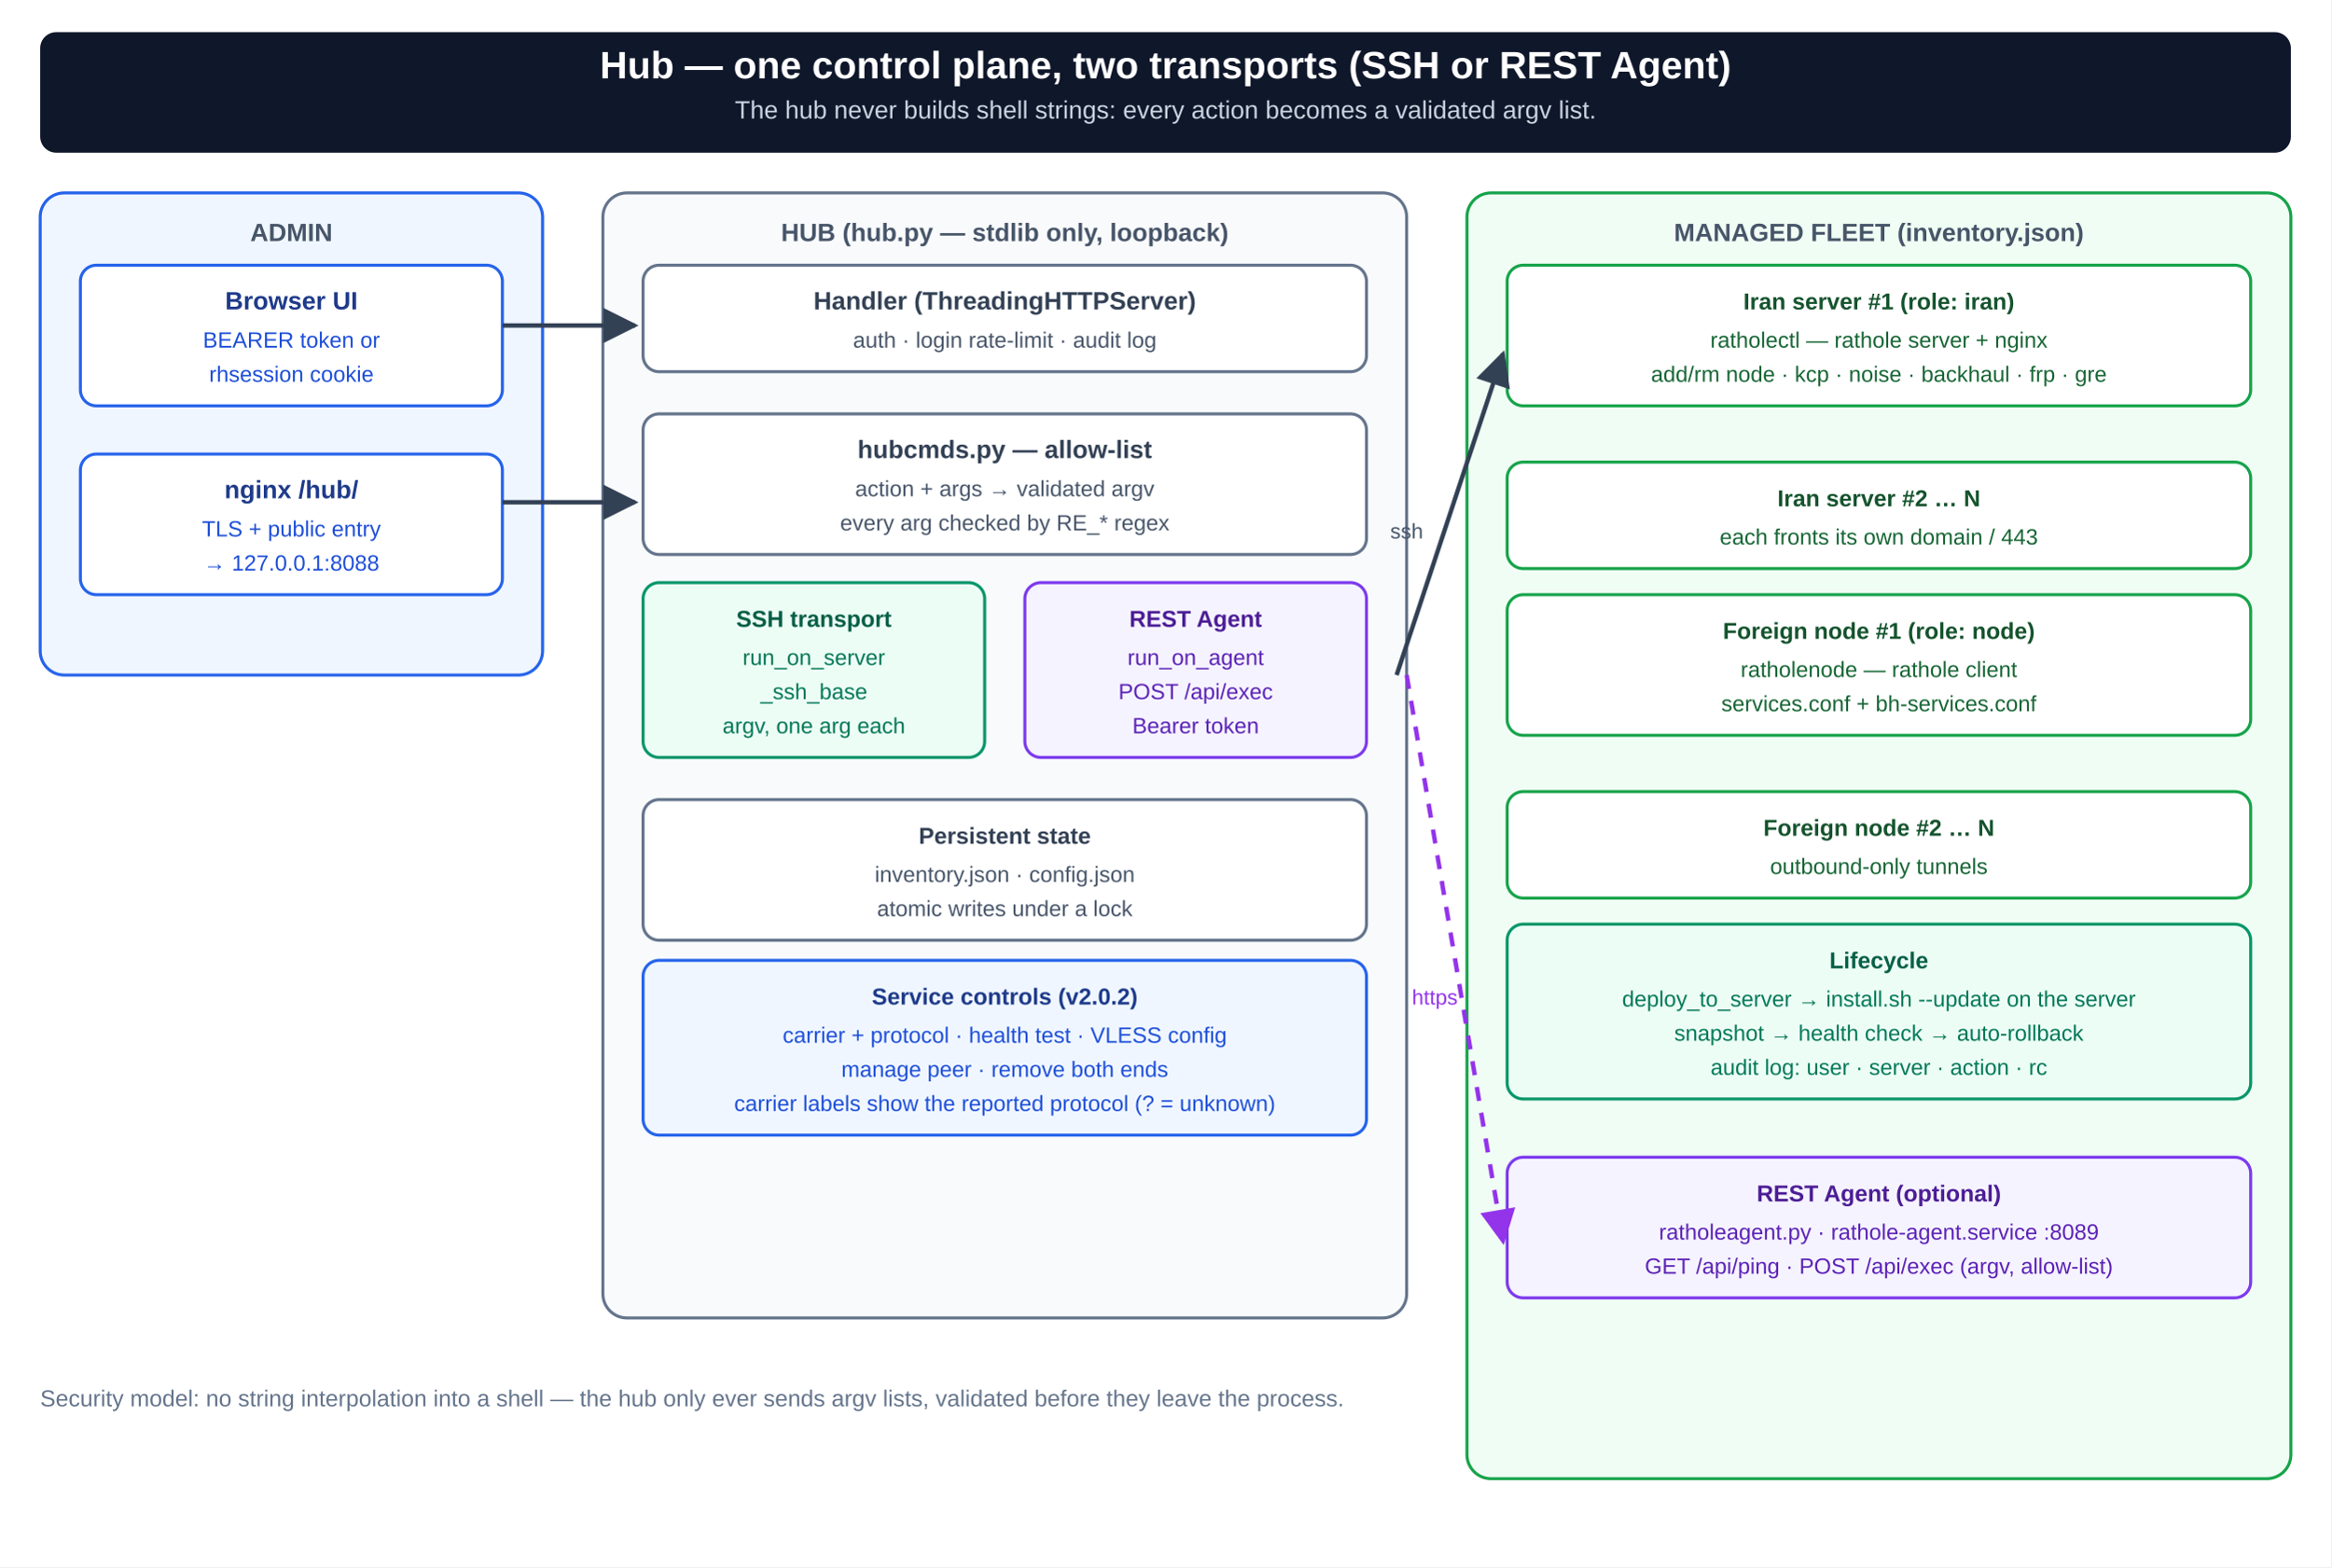
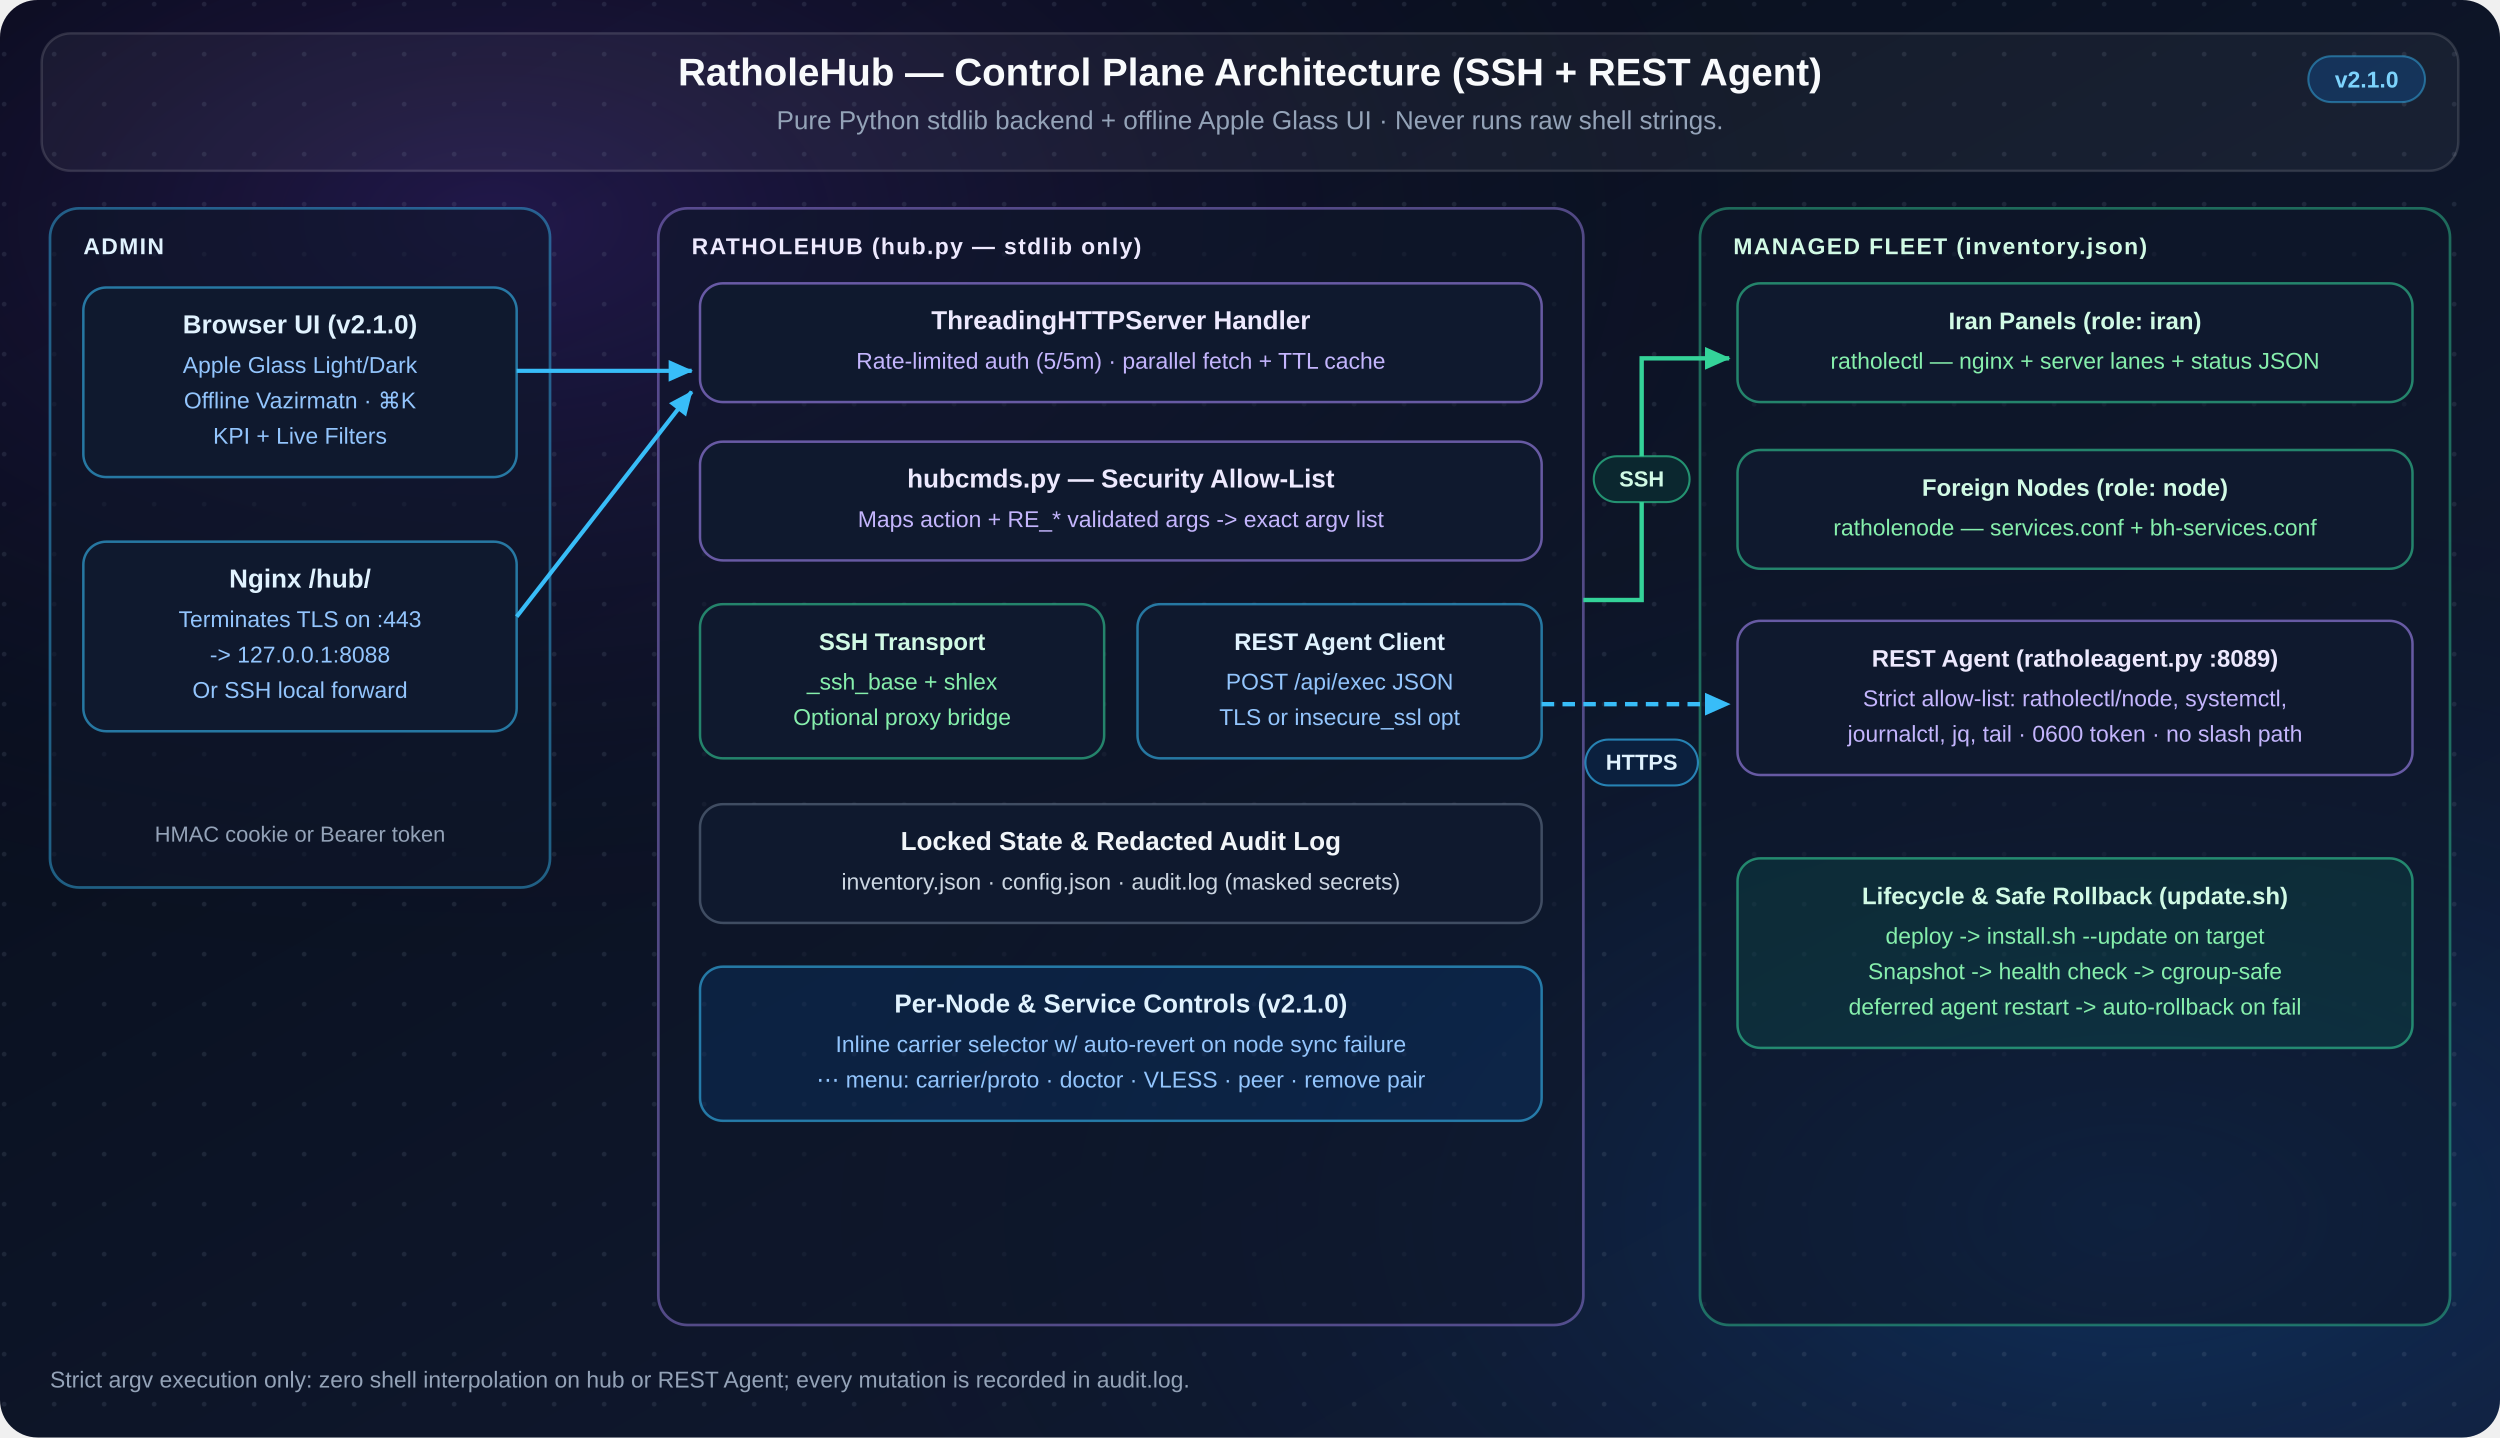
- <svg xmlns="http://www.w3.org/2000/svg" viewBox="0 0 1160 780" font-family="Segoe UI, Arial, sans-serif">
+ <svg xmlns="http://www.w3.org/2000/svg" viewBox="0 0 1200 690" width="1200" height="690" font-family="Segoe UI, system-ui, -apple-system, Arial, sans-serif">
  <defs>
-     <marker id="arr" viewBox="0 0 10 10" refX="9" refY="5" markerWidth="8" markerHeight="8" orient="auto-start-reverse">
-       <path d="M0,0 L10,5 L0,10 z" fill="#334155" />
+     <linearGradient id="bgGrad" x1="0%" y1="0%" x2="100%" y2="100%">
+       <stop offset="0%" stop-color="#060b16" />
+       <stop offset="52%" stop-color="#0d1528" />
+       <stop offset="100%" stop-color="#121c36" />
+     </linearGradient>
+     <radialGradient id="orbA" cx="20%" cy="15%" r="55%">
+       <stop offset="0%" stop-color="rgba(124,58,237,0.22)" />
+       <stop offset="100%" stop-color="rgba(0,0,0,0)" />
+     </radialGradient>
+     <radialGradient id="orbB" cx="85%" cy="85%" r="55%">
+       <stop offset="0%" stop-color="rgba(10,132,255,0.20)" />
+       <stop offset="100%" stop-color="rgba(0,0,0,0)" />
+     </radialGradient>
+     <pattern id="dotGrid" width="24" height="24" patternUnits="userSpaceOnUse">
+       <circle cx="2" cy="2" r="1.15" fill="rgba(148,163,184,0.13)" />
+     </pattern>
+     <marker id="arr" viewBox="0 0 10 10" refX="8.5" refY="5" markerWidth="6.5" markerHeight="6.5" orient="auto">
+       <path d="M0,1 L9,5 L0,9 z" fill="#38bdf8" />
    </marker>
-     <marker id="arrU" viewBox="0 0 10 10" refX="9" refY="5" markerWidth="8" markerHeight="8" orient="auto-start-reverse">
-       <path d="M0,0 L10,5 L0,10 z" fill="#9333ea" />
+     <marker id="arrV" viewBox="0 0 10 10" refX="8.5" refY="5" markerWidth="6.5" markerHeight="6.5" orient="auto">
+       <path d="M0,1 L9,5 L0,9 z" fill="#a78bfa" />
    </marker>
-     <marker id="arrB" viewBox="0 0 10 10" refX="9" refY="5" markerWidth="8" markerHeight="8" orient="auto-start-reverse">
-       <path d="M0,0 L10,5 L0,10 z" fill="#0284c7" />
+     <marker id="arrG" viewBox="0 0 10 10" refX="8.5" refY="5" markerWidth="6.5" markerHeight="6.5" orient="auto">
+       <path d="M0,1 L9,5 L0,9 z" fill="#34d399" />
+     </marker>
+     <marker id="arrR" viewBox="0 0 10 10" refX="8.5" refY="5" markerWidth="6.5" markerHeight="6.5" orient="auto">
+       <path d="M0,1 L9,5 L0,9 z" fill="#fb7185" />
+     </marker>
+     <marker id="arrN" viewBox="0 0 10 10" refX="8.5" refY="5" markerWidth="6.5" markerHeight="6.5" orient="auto">
+       <path d="M0,1 L9,5 L0,9 z" fill="#64748b" />
    </marker>
  </defs>
-   <rect x="0" y="0" width="1160" height="780" fill="#ffffff" />
-   <rect x="20" y="16" width="1120" height="60" rx="8" fill="#0f172a" />
-   <text x="580" y="39" text-anchor="middle" fill="#ffffff" font-size="19" font-weight="bold">Hub — one control plane, two transports (SSH or REST Agent)</text>
-   <text x="580" y="59" text-anchor="middle" fill="#cbd5e1" font-size="12.5">The hub never builds shell strings: every action becomes a validated argv list.</text>
-   <rect x="20" y="96" width="250" height="240" rx="12" fill="#eff6ff" stroke="#2563eb" stroke-width="1.5" />
-   <text x="145" y="120" text-anchor="middle" font-size="12.5" font-weight="bold" fill="#475569">ADMIN</text>
-   <rect x="40" y="132" width="210" height="70" rx="8" fill="#ffffff" stroke="#2563eb" stroke-width="1.5" />
-   <text x="145.0" y="154" text-anchor="middle" font-size="12.5" font-weight="bold" fill="#1e3a8a">Browser UI</text>
-   <text x="145.0" y="173" text-anchor="middle" font-size="11" fill="#1d4ed8">BEARER token or</text>
-   <text x="145.0" y="190" text-anchor="middle" font-size="11" fill="#1d4ed8">rhsession cookie</text>
-   <rect x="40" y="226" width="210" height="70" rx="8" fill="#ffffff" stroke="#2563eb" stroke-width="1.5" />
-   <text x="145.0" y="248" text-anchor="middle" font-size="12.5" font-weight="bold" fill="#1e3a8a">nginx /hub/</text>
-   <text x="145.0" y="267" text-anchor="middle" font-size="11" fill="#1d4ed8">TLS + public entry</text>
-   <text x="145.0" y="284" text-anchor="middle" font-size="11" fill="#1d4ed8">→ 127.0.0.1:8088</text>
-   <rect x="300" y="96" width="400" height="560" rx="12" fill="#f8fafc" stroke="#64748b" stroke-width="1.5" />
-   <text x="500" y="120" text-anchor="middle" font-size="12.5" font-weight="bold" fill="#475569">HUB (hub.py — stdlib only, loopback)</text>
-   <rect x="320" y="132" width="360" height="53" rx="8" fill="#ffffff" stroke="#64748b" stroke-width="1.5" />
-   <text x="500.0" y="154" text-anchor="middle" font-size="12.5" font-weight="bold" fill="#334155">Handler (ThreadingHTTPServer)</text>
-   <text x="500.0" y="173" text-anchor="middle" font-size="11" fill="#475569">auth · login rate-limit · audit log</text>
-   <rect x="320" y="206" width="360" height="70" rx="8" fill="#ffffff" stroke="#64748b" stroke-width="1.5" />
-   <text x="500.0" y="228" text-anchor="middle" font-size="12.5" font-weight="bold" fill="#334155">hubcmds.py — allow-list</text>
-   <text x="500.0" y="247" text-anchor="middle" font-size="11" fill="#475569">action + args → validated argv</text>
-   <text x="500.0" y="264" text-anchor="middle" font-size="11" fill="#475569">every arg checked by RE_* regex</text>
-   <rect x="320" y="290" width="170" height="87" rx="8" fill="#ecfdf5" stroke="#059669" stroke-width="1.5" />
-   <text x="405.0" y="312" text-anchor="middle" font-size="11.5" font-weight="bold" fill="#065f46">SSH transport</text>
-   <text x="405.0" y="331" text-anchor="middle" font-size="11" fill="#047857">run_on_server</text>
-   <text x="405.0" y="348" text-anchor="middle" font-size="11" fill="#047857">_ssh_base</text>
-   <text x="405.0" y="365" text-anchor="middle" font-size="11" fill="#047857">argv, one arg each</text>
-   <rect x="510" y="290" width="170" height="87" rx="8" fill="#f5f3ff" stroke="#7c3aed" stroke-width="1.5" />
-   <text x="595.0" y="312" text-anchor="middle" font-size="11.5" font-weight="bold" fill="#4c1d95">REST Agent</text>
-   <text x="595.0" y="331" text-anchor="middle" font-size="11" fill="#5b21b6">run_on_agent</text>
-   <text x="595.0" y="348" text-anchor="middle" font-size="11" fill="#5b21b6">POST /api/exec</text>
-   <text x="595.0" y="365" text-anchor="middle" font-size="11" fill="#5b21b6">Bearer token</text>
-   <rect x="320" y="398" width="360" height="70" rx="8" fill="#ffffff" stroke="#64748b" stroke-width="1.5" />
-   <text x="500.0" y="420" text-anchor="middle" font-size="11.5" font-weight="bold" fill="#334155">Persistent state</text>
-   <text x="500.0" y="439" text-anchor="middle" font-size="11" fill="#475569">inventory.json · config.json</text>
-   <text x="500.0" y="456" text-anchor="middle" font-size="11" fill="#475569">atomic writes under a lock</text>
-   <rect x="320" y="478" width="360" height="87" rx="8" fill="#eff6ff" stroke="#2563eb" stroke-width="1.5" />
-   <text x="500.0" y="500" text-anchor="middle" font-size="11.5" font-weight="bold" fill="#1e3a8a">Service controls (v2.0.2)</text>
-   <text x="500.0" y="519" text-anchor="middle" font-size="11" fill="#1d4ed8">carrier + protocol · health test · VLESS config</text>
-   <text x="500.0" y="536" text-anchor="middle" font-size="11" fill="#1d4ed8">manage peer · remove both ends</text>
-   <text x="500.0" y="553" text-anchor="middle" font-size="11" fill="#1d4ed8">carrier labels show the reported protocol (? = unknown)</text>
-   <rect x="730" y="96" width="410" height="640" rx="12" fill="#f0fdf4" stroke="#16a34a" stroke-width="1.5" />
-   <text x="935" y="120" text-anchor="middle" font-size="12.5" font-weight="bold" fill="#475569">MANAGED FLEET (inventory.json)</text>
-   <rect x="750" y="132" width="370" height="70" rx="8" fill="#ffffff" stroke="#16a34a" stroke-width="1.5" />
-   <text x="935.0" y="154" text-anchor="middle" font-size="11.5" font-weight="bold" fill="#14532d">Iran server #1 (role: iran)</text>
-   <text x="935.0" y="173" text-anchor="middle" font-size="11" fill="#166534">ratholectl — rathole server + nginx</text>
-   <text x="935.0" y="190" text-anchor="middle" font-size="11" fill="#166534">add/rm node · kcp · noise · backhaul · frp · gre</text>
-   <rect x="750" y="230" width="370" height="53" rx="8" fill="#ffffff" stroke="#16a34a" stroke-width="1.5" />
-   <text x="935.0" y="252" text-anchor="middle" font-size="11.5" font-weight="bold" fill="#14532d">Iran server #2 … N</text>
-   <text x="935.0" y="271" text-anchor="middle" font-size="11" fill="#166534">each fronts its own domain / 443</text>
-   <rect x="750" y="296" width="370" height="70" rx="8" fill="#ffffff" stroke="#16a34a" stroke-width="1.5" />
-   <text x="935.0" y="318" text-anchor="middle" font-size="11.5" font-weight="bold" fill="#14532d">Foreign node #1 (role: node)</text>
-   <text x="935.0" y="337" text-anchor="middle" font-size="11" fill="#166534">ratholenode — rathole client</text>
-   <text x="935.0" y="354" text-anchor="middle" font-size="11" fill="#166534">services.conf + bh-services.conf</text>
-   <rect x="750" y="394" width="370" height="53" rx="8" fill="#ffffff" stroke="#16a34a" stroke-width="1.5" />
-   <text x="935.0" y="416" text-anchor="middle" font-size="11.5" font-weight="bold" fill="#14532d">Foreign node #2 … N</text>
-   <text x="935.0" y="435" text-anchor="middle" font-size="11" fill="#166534">outbound-only tunnels</text>
-   <rect x="750" y="460" width="370" height="87" rx="8" fill="#ecfdf5" stroke="#059669" stroke-width="1.5" />
-   <text x="935.0" y="482" text-anchor="middle" font-size="11.5" font-weight="bold" fill="#065f46">Lifecycle</text>
-   <text x="935.0" y="501" text-anchor="middle" font-size="11" fill="#047857">deploy_to_server → install.sh --update on the server</text>
-   <text x="935.0" y="518" text-anchor="middle" font-size="11" fill="#047857">snapshot → health check → auto-rollback</text>
-   <text x="935.0" y="535" text-anchor="middle" font-size="11" fill="#047857">audit log: user · server · action · rc</text>
-   <rect x="750" y="576" width="370" height="70" rx="8" fill="#f5f3ff" stroke="#7c3aed" stroke-width="1.5" />
-   <text x="935.0" y="598" text-anchor="middle" font-size="11.5" font-weight="bold" fill="#4c1d95">REST Agent (optional)</text>
-   <text x="935.0" y="617" text-anchor="middle" font-size="11" fill="#5b21b6">ratholeagent.py · rathole-agent.service :8089</text>
-   <text x="935.0" y="634" text-anchor="middle" font-size="11" fill="#5b21b6">GET /api/ping · POST /api/exec (argv, allow-list)</text>
-   <line x1="250" y1="162" x2="316" y2="162" stroke="#334155" stroke-width="2.2" marker-end="url(#arr)" />
-   <line x1="250" y1="250" x2="316" y2="250" stroke="#334155" stroke-width="2.2" marker-end="url(#arr)" />
-   <line x1="695" y1="336" x2="748" y2="176" stroke="#334155" stroke-width="2.2" marker-end="url(#arr)" />
-   <text x="700" y="268" text-anchor="middle" font-size="10.5" fill="#475569">ssh</text>
-   <line x1="700" y1="336" x2="748" y2="618" stroke="#9333ea" stroke-width="2.2" stroke-dasharray="7 6" marker-end="url(#arrU)" />
-   <text x="714" y="500" text-anchor="middle" font-size="10.5" fill="#9333ea">https</text>
-   <text x="20" y="700" text-anchor="start" font-size="11.5" fill="#64748b">Security model: no string interpolation into a shell — the hub only ever sends argv lists, validated before they leave the process.</text>
+   <rect x="0" y="0" width="1200" height="690" rx="18" fill="url(#bgGrad)" />
+   <rect x="0" y="0" width="1200" height="690" rx="18" fill="url(#orbA)" />
+   <rect x="0" y="0" width="1200" height="690" rx="18" fill="url(#orbB)" />
+   <rect x="0" y="0" width="1200" height="690" rx="18" fill="url(#dotGrid)" />
+   <rect x="20" y="16" width="1160" height="66" rx="14" fill="rgba(255,255,255,0.05)" stroke="rgba(255,255,255,0.13)" stroke-width="1.2" />
+   <text x="600.0" y="41" text-anchor="middle" fill="#f8fafc" font-size="18.5" font-weight="700">RatholeHub — Control Plane Architecture (SSH + REST Agent)</text>
+   <text x="600.0" y="62" text-anchor="middle" fill="#94a3b8" font-size="12.5">Pure Python stdlib backend + offline Apple Glass UI · Never runs raw shell strings.</text>
+   <rect x="1108" y="27" width="56" height="22" rx="11" fill="rgba(10,132,255,0.20)" stroke="rgba(56,189,248,0.45)" stroke-width="1" />
+   <text x="1136" y="42" text-anchor="middle" fill="#7dd3fc" font-size="11" font-weight="700">v2.1.0</text>
+   <rect x="24" y="100" width="240" height="326" rx="14" fill="rgba(15,23,42,0.58)" stroke="#38bdf8" stroke-opacity="0.45" stroke-width="1.3" />
+   <text x="40" y="122" font-size="11" font-weight="700" letter-spacing="0.06em" fill="#e0f2fe">ADMIN</text>
+   <rect x="40" y="138" width="208" height="91" rx="11" fill="#0f192e" stroke="#38bdf8" stroke-opacity="0.58" stroke-width="1.2" />
+   <text x="144.0" y="160" text-anchor="middle" font-size="12.5" font-weight="700" fill="#e0f2fe">Browser UI (v2.1.0)</text>
+   <text x="144.0" y="179" text-anchor="middle" font-size="11" fill="#93c5fd">Apple Glass Light/Dark</text>
+   <text x="144.0" y="196" text-anchor="middle" font-size="11" fill="#93c5fd">Offline Vazirmatn · ⌘K</text>
+   <text x="144.0" y="213" text-anchor="middle" font-size="11" fill="#93c5fd">KPI + Live Filters</text>
+   <rect x="40" y="260" width="208" height="91" rx="11" fill="#0f192e" stroke="#38bdf8" stroke-opacity="0.58" stroke-width="1.2" />
+   <text x="144.0" y="282" text-anchor="middle" font-size="12.5" font-weight="700" fill="#e0f2fe">Nginx /hub/</text>
+   <text x="144.0" y="301" text-anchor="middle" font-size="11" fill="#93c5fd">Terminates TLS on :443</text>
+   <text x="144.0" y="318" text-anchor="middle" font-size="11" fill="#93c5fd">-&gt; 127.0.0.1:8088</text>
+   <text x="144.0" y="335" text-anchor="middle" font-size="11" fill="#93c5fd">Or SSH local forward</text>
+   <text x="144" y="404" text-anchor="middle" font-size="10.5" font-weight="500" fill="#94a3b8">HMAC cookie or Bearer token</text>
+   <rect x="316" y="100" width="444" height="536" rx="14" fill="rgba(15,23,42,0.58)" stroke="#a78bfa" stroke-opacity="0.45" stroke-width="1.3" />
+   <text x="332" y="122" font-size="11" font-weight="700" letter-spacing="0.06em" fill="#ede9fe">RATHOLEHUB (hub.py — stdlib only)</text>
+   <rect x="336" y="136" width="404" height="57" rx="11" fill="#0f192e" stroke="#a78bfa" stroke-opacity="0.58" stroke-width="1.2" />
+   <text x="538.0" y="158" text-anchor="middle" font-size="12.5" font-weight="700" fill="#ede9fe">ThreadingHTTPServer Handler</text>
+   <text x="538.0" y="177" text-anchor="middle" font-size="11" fill="#c4b5fd">Rate-limited auth (5/5m) · parallel fetch + TTL cache</text>
+   <rect x="336" y="212" width="404" height="57" rx="11" fill="#0f192e" stroke="#a78bfa" stroke-opacity="0.58" stroke-width="1.2" />
+   <text x="538.0" y="234" text-anchor="middle" font-size="12.5" font-weight="700" fill="#ede9fe">hubcmds.py — Security Allow-List</text>
+   <text x="538.0" y="253" text-anchor="middle" font-size="11" fill="#c4b5fd">Maps action + RE_* validated args -&gt; exact argv list</text>
+   <rect x="336" y="290" width="194" height="74" rx="11" fill="#0f192e" stroke="#34d399" stroke-opacity="0.58" stroke-width="1.2" />
+   <text x="433.0" y="312" text-anchor="middle" font-size="11.5" font-weight="700" fill="#d1fae5">SSH Transport</text>
+   <text x="433.0" y="331" text-anchor="middle" font-size="11" fill="#86efac">_ssh_base + shlex</text>
+   <text x="433.0" y="348" text-anchor="middle" font-size="11" fill="#86efac">Optional proxy bridge</text>
+   <rect x="546" y="290" width="194" height="74" rx="11" fill="#0f192e" stroke="#38bdf8" stroke-opacity="0.58" stroke-width="1.2" />
+   <text x="643.0" y="312" text-anchor="middle" font-size="11.5" font-weight="700" fill="#e0f2fe">REST Agent Client</text>
+   <text x="643.0" y="331" text-anchor="middle" font-size="11" fill="#93c5fd">POST /api/exec JSON</text>
+   <text x="643.0" y="348" text-anchor="middle" font-size="11" fill="#93c5fd">TLS or insecure_ssl opt</text>
+   <rect x="336" y="386" width="404" height="57" rx="11" fill="#0f192e" stroke="#64748b" stroke-opacity="0.58" stroke-width="1.2" />
+   <text x="538.0" y="408" text-anchor="middle" font-size="12.5" font-weight="700" fill="#f1f5f9">Locked State &amp; Redacted Audit Log</text>
+   <text x="538.0" y="427" text-anchor="middle" font-size="11" fill="#cbd5e1">inventory.json · config.json · audit.log (masked secrets)</text>
+   <rect x="336" y="464" width="404" height="74" rx="11" fill="rgba(10,132,255,0.12)" stroke="#38bdf8" stroke-opacity="0.58" stroke-width="1.2" />
+   <text x="538.0" y="486" text-anchor="middle" font-size="12.5" font-weight="700" fill="#e0f2fe">Per-Node &amp; Service Controls (v2.1.0)</text>
+   <text x="538.0" y="505" text-anchor="middle" font-size="11" fill="#93c5fd">Inline carrier selector w/ auto-revert on node sync failure</text>
+   <text x="538.0" y="522" text-anchor="middle" font-size="11" fill="#93c5fd">⋯ menu: carrier/proto · doctor · VLESS · peer · remove pair</text>
+   <rect x="816" y="100" width="360" height="536" rx="14" fill="rgba(15,23,42,0.58)" stroke="#34d399" stroke-opacity="0.45" stroke-width="1.3" />
+   <text x="832" y="122" font-size="11" font-weight="700" letter-spacing="0.06em" fill="#d1fae5">MANAGED FLEET (inventory.json)</text>
+   <rect x="834" y="136" width="324" height="57" rx="11" fill="#0f192e" stroke="#34d399" stroke-opacity="0.58" stroke-width="1.2" />
+   <text x="996.0" y="158" text-anchor="middle" font-size="11.5" font-weight="700" fill="#d1fae5">Iran Panels (role: iran)</text>
+   <text x="996.0" y="177" text-anchor="middle" font-size="11" fill="#86efac">ratholectl — nginx + server lanes + status JSON</text>
+   <rect x="834" y="216" width="324" height="57" rx="11" fill="#0f192e" stroke="#34d399" stroke-opacity="0.58" stroke-width="1.2" />
+   <text x="996.0" y="238" text-anchor="middle" font-size="11.5" font-weight="700" fill="#d1fae5">Foreign Nodes (role: node)</text>
+   <text x="996.0" y="257" text-anchor="middle" font-size="11" fill="#86efac">ratholenode — services.conf + bh-services.conf</text>
+   <rect x="834" y="298" width="324" height="74" rx="11" fill="#0f192e" stroke="#a78bfa" stroke-opacity="0.58" stroke-width="1.2" />
+   <text x="996.0" y="320" text-anchor="middle" font-size="11.5" font-weight="700" fill="#ede9fe">REST Agent (ratholeagent.py :8089)</text>
+   <text x="996.0" y="339" text-anchor="middle" font-size="11" fill="#c4b5fd">Strict allow-list: ratholectl/node, systemctl,</text>
+   <text x="996.0" y="356" text-anchor="middle" font-size="11" fill="#c4b5fd">journalctl, jq, tail · 0600 token · no slash path</text>
+   <rect x="834" y="412" width="324" height="91" rx="11" fill="rgba(16,185,129,0.12)" stroke="#34d399" stroke-opacity="0.58" stroke-width="1.2" />
+   <text x="996.0" y="434" text-anchor="middle" font-size="11.5" font-weight="700" fill="#d1fae5">Lifecycle &amp; Safe Rollback (update.sh)</text>
+   <text x="996.0" y="453" text-anchor="middle" font-size="11" fill="#86efac">deploy -&gt; install.sh --update on target</text>
+   <text x="996.0" y="470" text-anchor="middle" font-size="11" fill="#86efac">Snapshot -&gt; health check -&gt; cgroup-safe</text>
+   <text x="996.0" y="487" text-anchor="middle" font-size="11" fill="#86efac">deferred agent restart -&gt; auto-rollback on fail</text>
+   <line x1="248" y1="178" x2="332" y2="178" stroke="#38bdf8" stroke-width="2.0" marker-end="url(#arr)" />
+   <line x1="248" y1="296" x2="332" y2="188" stroke="#38bdf8" stroke-width="2.0" marker-end="url(#arr)" />
+   <path d="M 760 288 L 788 288 L 788 172 L 830 172" fill="none" stroke="#34d399" stroke-width="2.1" marker-end="url(#arrG)" />
+   <rect x="765.0" y="219.0" width="46" height="22" rx="11.0" fill="#0b1324" stroke="#34d399" stroke-opacity="0.65" stroke-width="1" />
+   <rect x="765.0" y="219.0" width="46" height="22" rx="11.0" fill="rgba(16,185,129,0.12)" />
+   <text x="788" y="233.5" text-anchor="middle" font-size="10.5" font-weight="700" fill="#d1fae5">SSH</text>
+   <line x1="740" y1="338" x2="830" y2="338" stroke="#38bdf8" stroke-width="2.1" stroke-dasharray="6 4" marker-end="url(#arr)" />
+   <rect x="761.0" y="355.0" width="54" height="22" rx="11.0" fill="#0b1324" stroke="#38bdf8" stroke-opacity="0.65" stroke-width="1" />
+   <rect x="761.0" y="355.0" width="54" height="22" rx="11.0" fill="rgba(10,132,255,0.12)" />
+   <text x="788" y="369.5" text-anchor="middle" font-size="10.5" font-weight="700" fill="#e0f2fe">HTTPS</text>
+   <text x="24" y="666" text-anchor="start" font-size="11" font-weight="500" fill="#94a3b8">Strict argv execution only: zero shell interpolation on hub or REST Agent; every mutation is recorded in audit.log.</text>
</svg>
